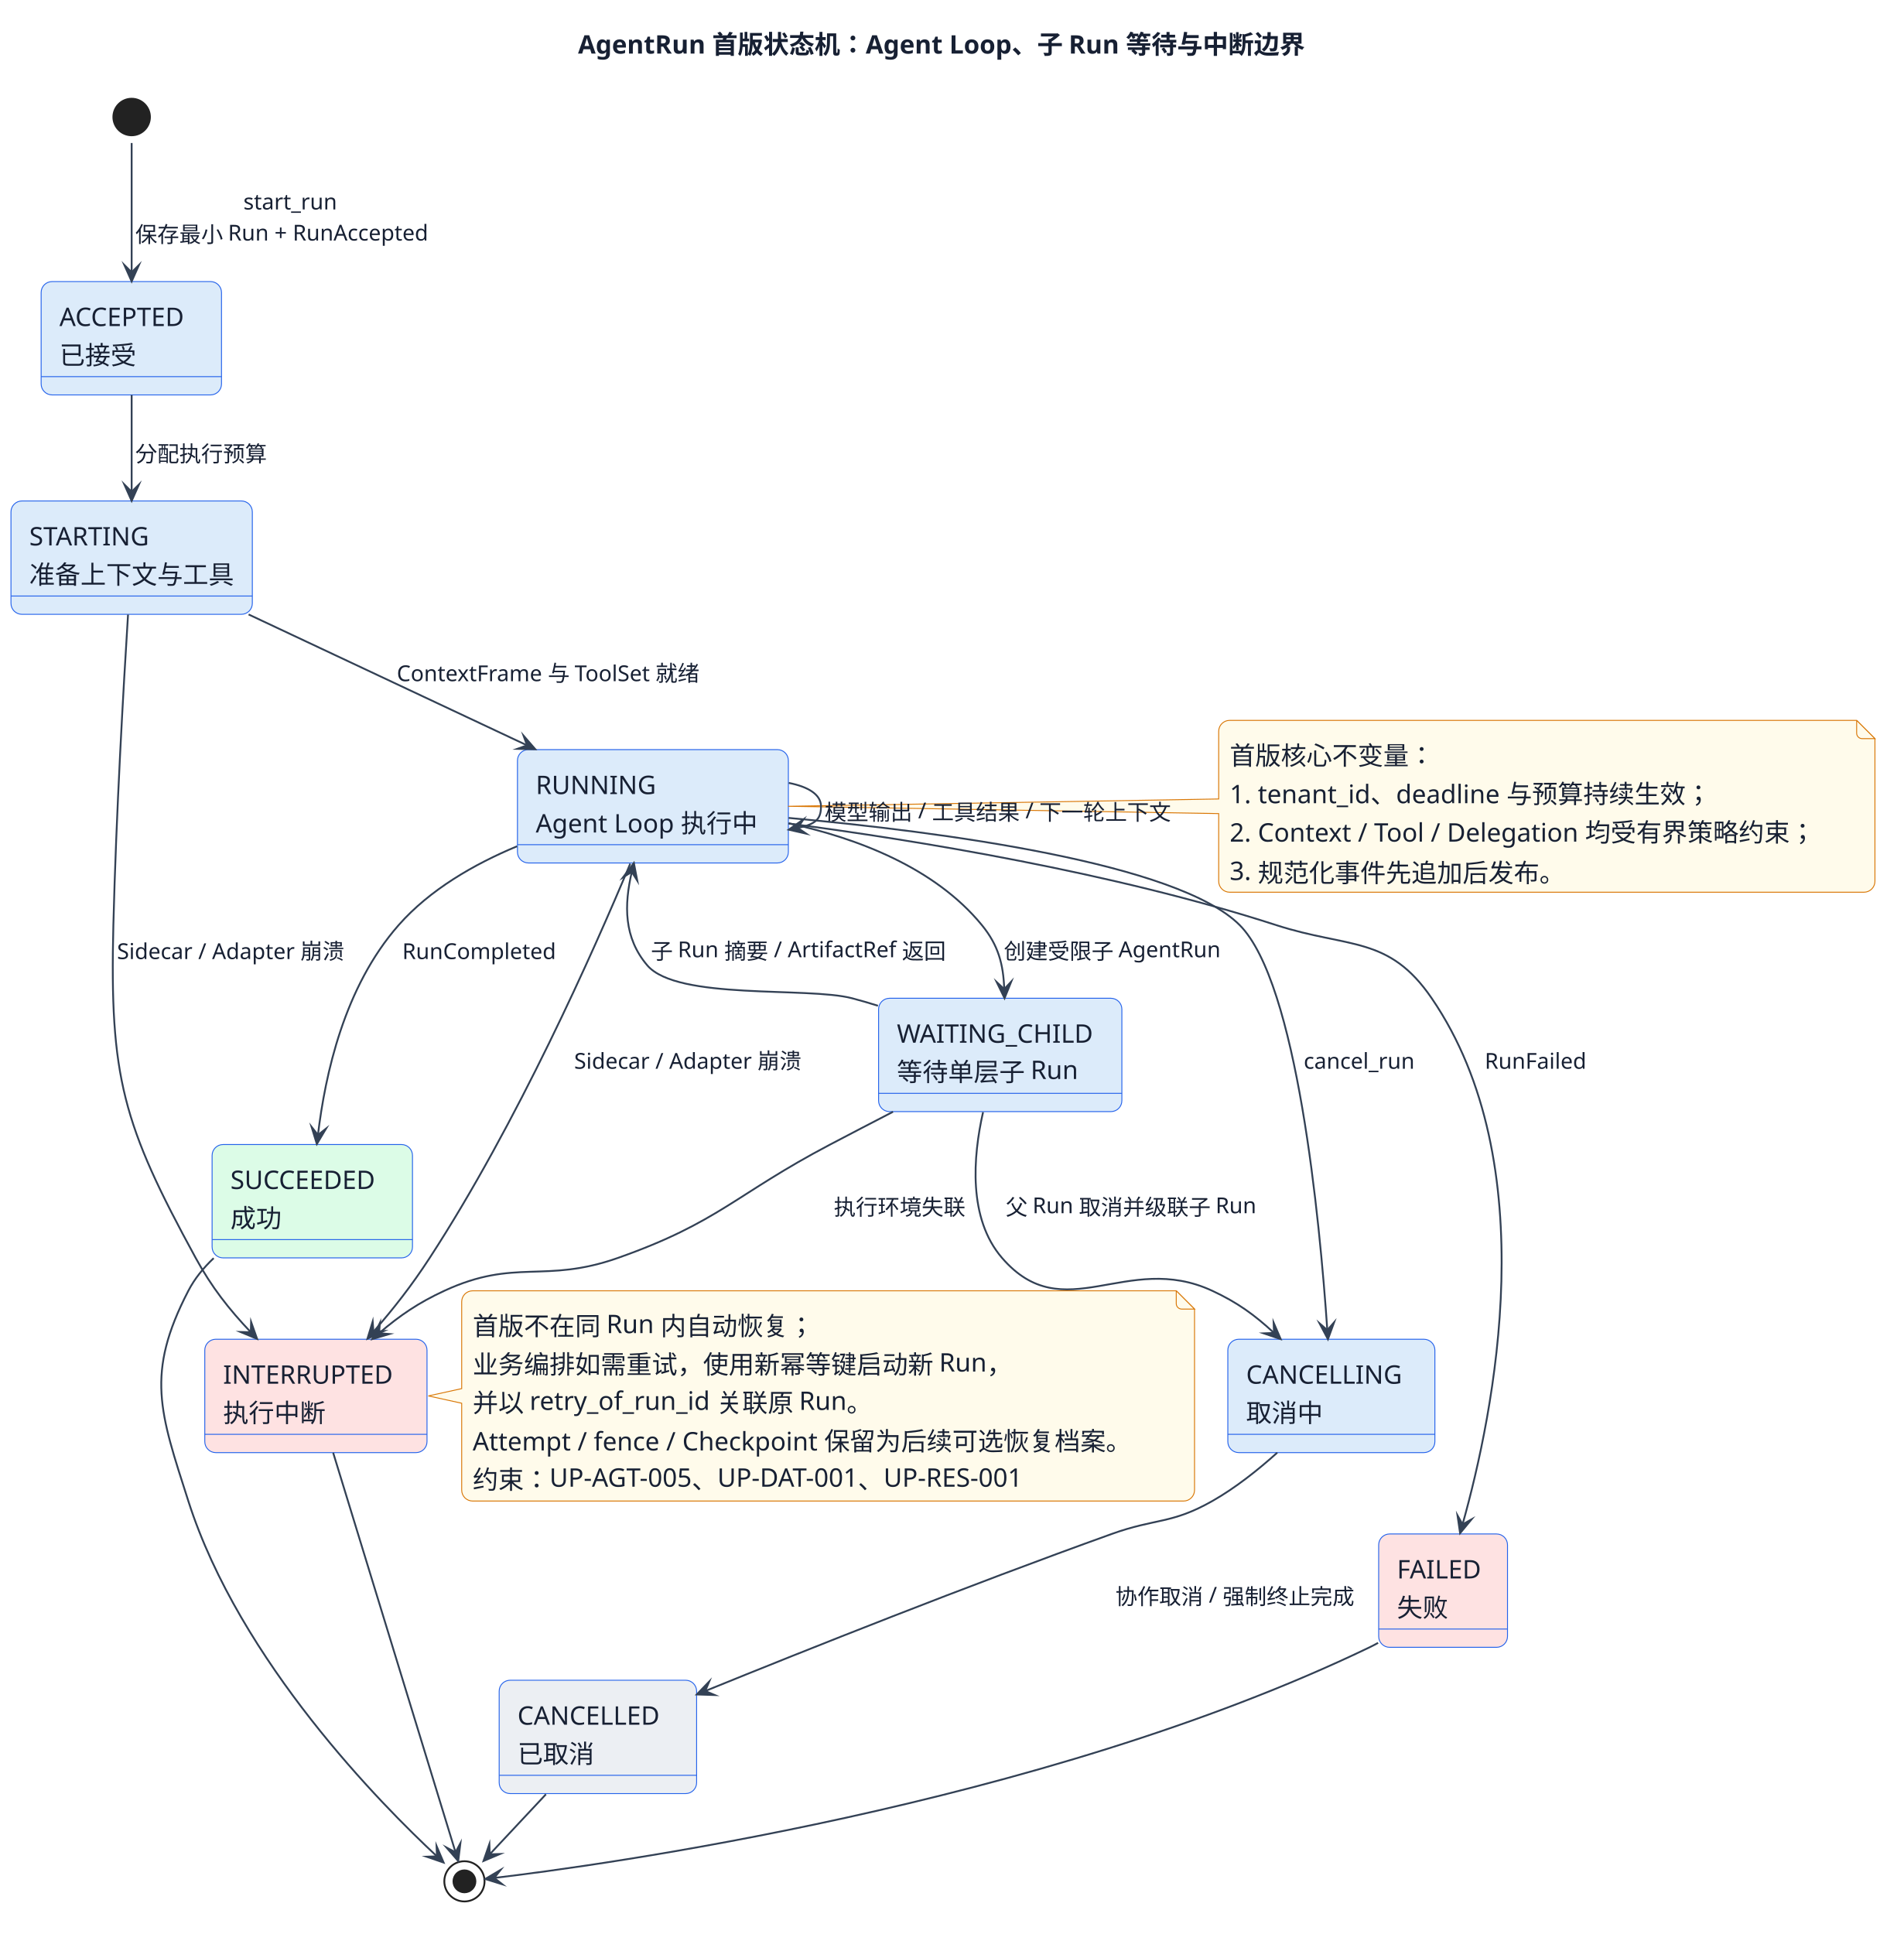
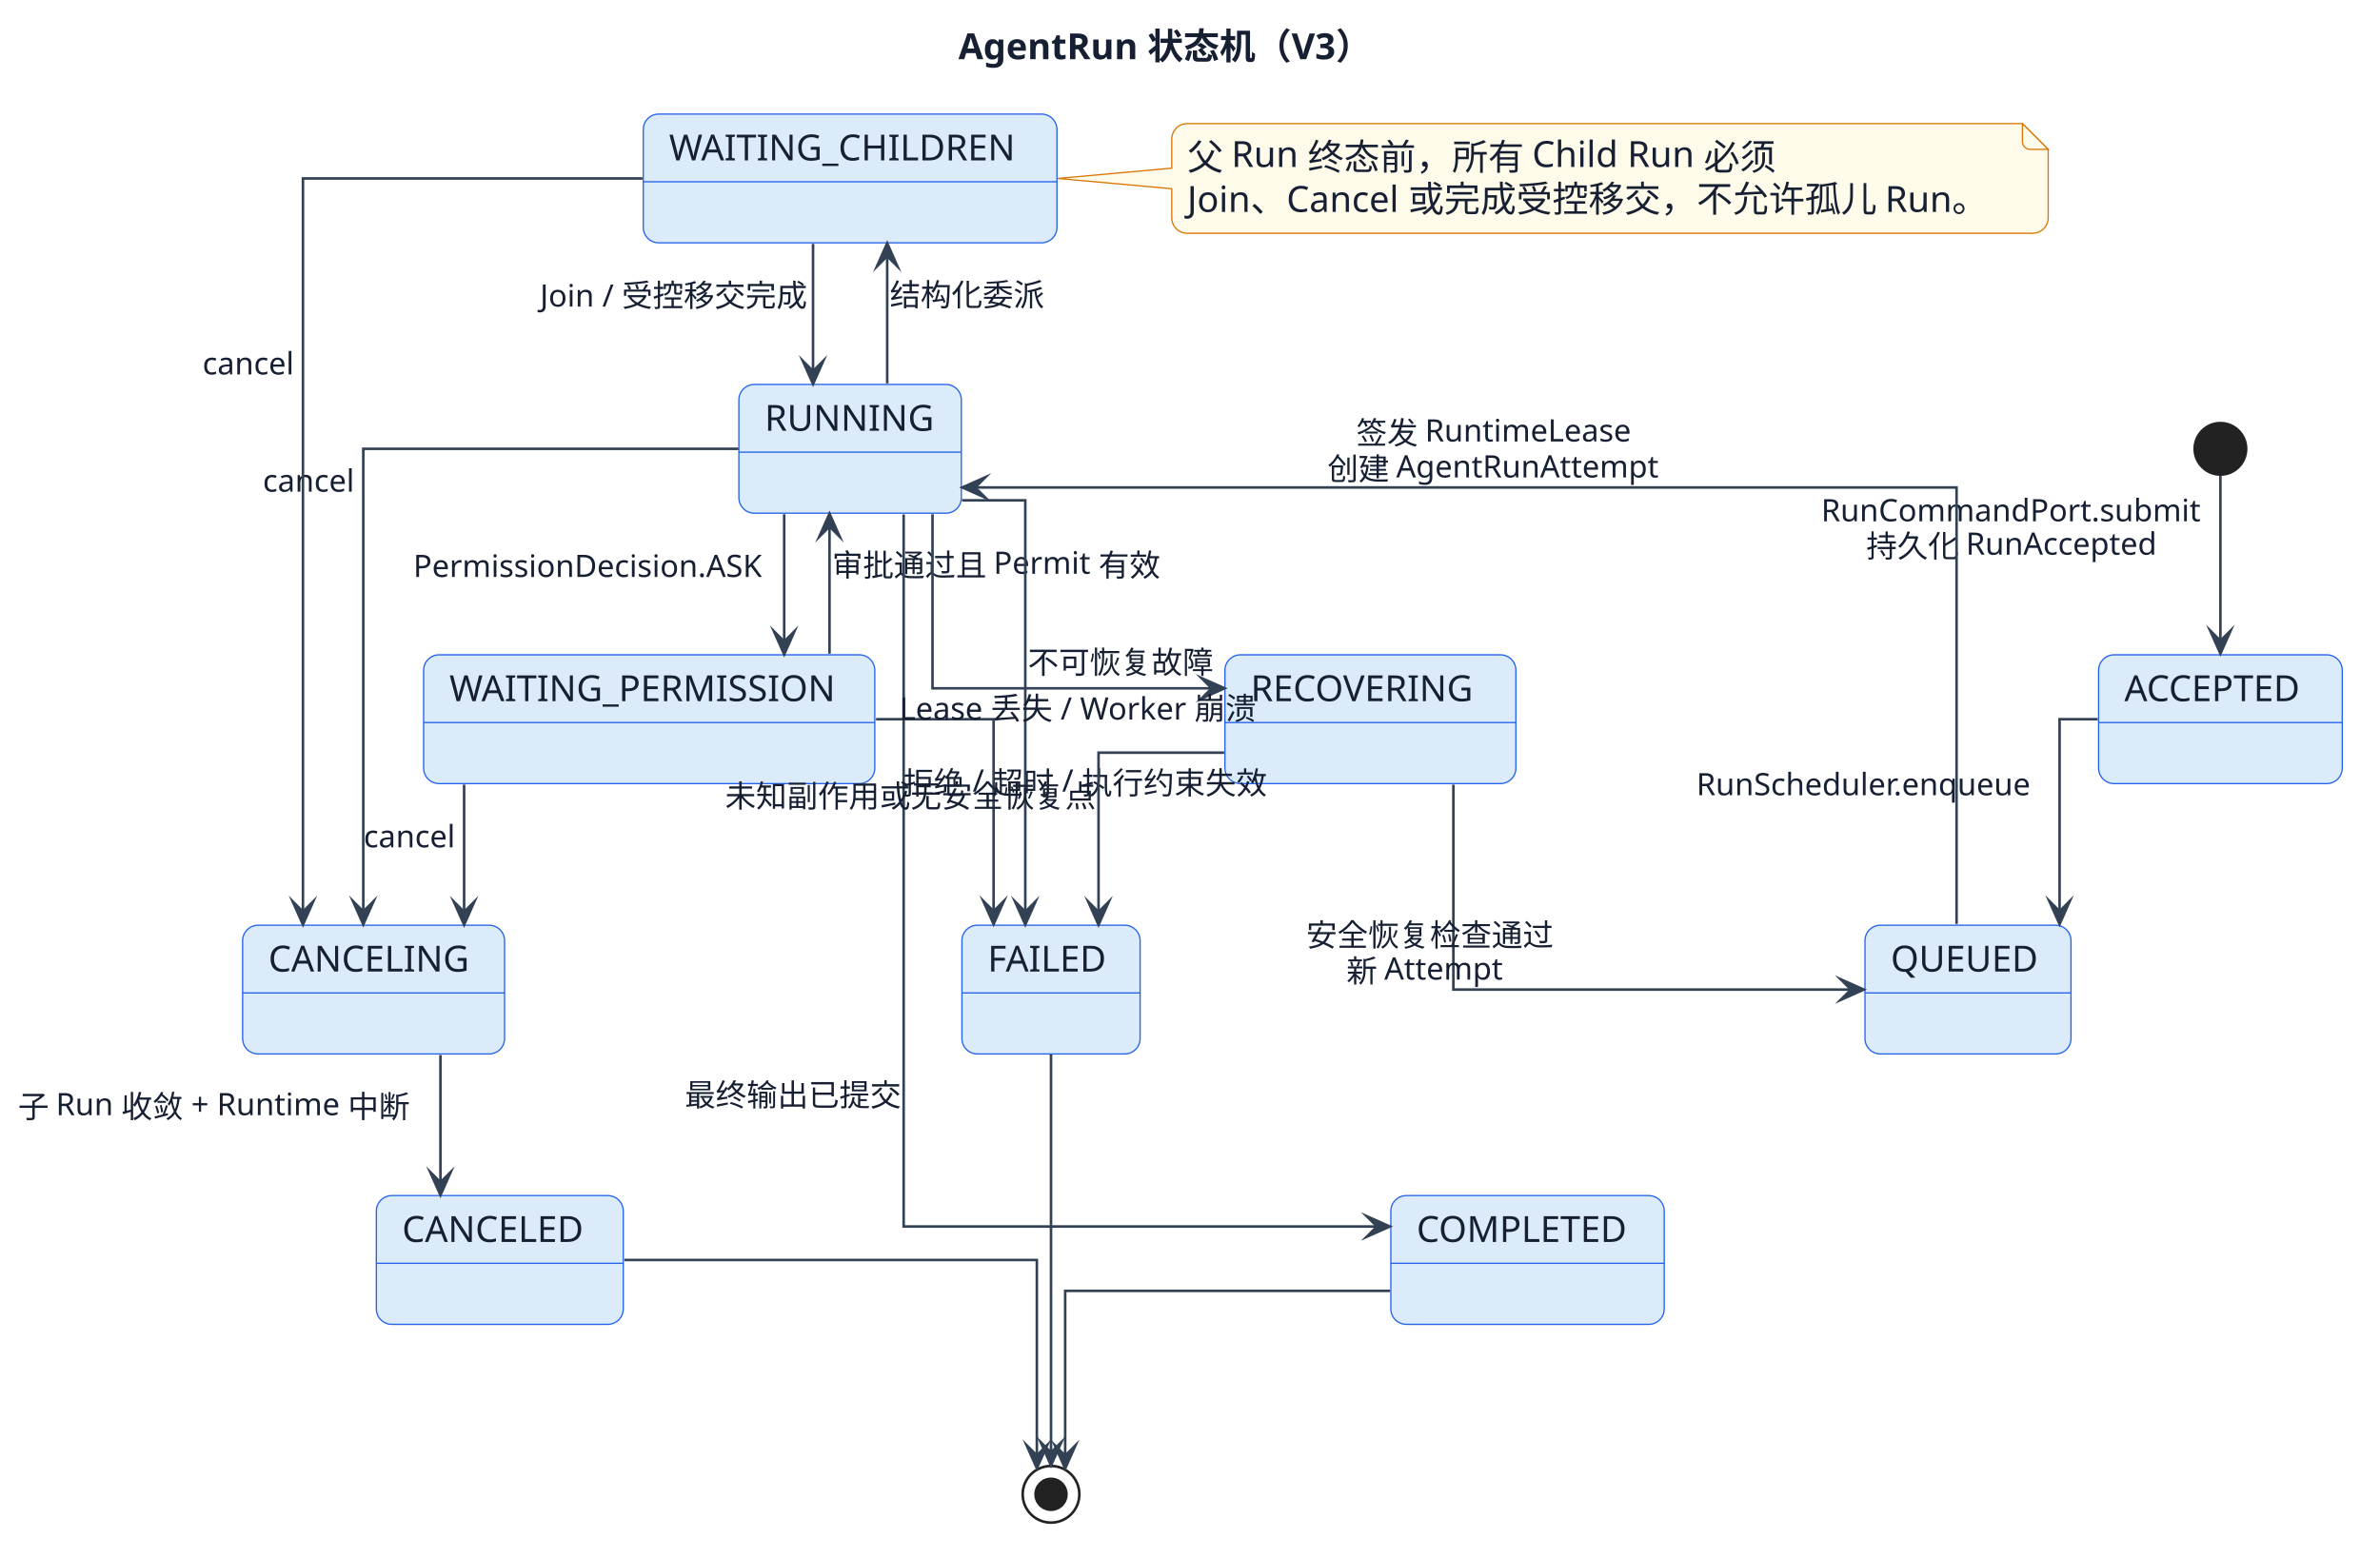
- <svg xmlns="http://www.w3.org/2000/svg" version="1.1" data-diagram-type="STATE" style="width:1735px;height:1763px;background:#FFFFFF;" width="1735px" height="1763.333px" viewBox="0 0 1735 1763" zoomAndPan="magnify" preserveAspectRatio="none" contentStyleType="text/css">
+ <svg xmlns="http://www.w3.org/2000/svg" version="1.1" data-diagram-type="STATE" style="width:1540px;height:1008px;background:#FFFFFF;" width="1540px" height="1008.333px" viewBox="0 0 1540 1008" zoomAndPan="magnify" preserveAspectRatio="none" contentStyleType="text/css">
  <defs />
  <g font-family="sans-serif" lengthAdjust="spacing">
    <g class="title" data-source-line="2">
-       <text x="526.865" y="48.867" fill="#172033" font-size="23.333" textLength="670.437" font-weight="700" font-family="'Hiragino Sans GB'">AgentRun 首版状态机：Agent Loop、子 Run 等待与中断边界</text>
+       <text x="620.141" y="38.325" fill="#172033" font-size="23.333" textLength="288.624" font-weight="700" font-family="'Hiragino Sans GB'">AgentRun 状态机（V3）</text>
    </g>
-     <g class="entity" data-qualified-name="ACCEPTED" id="ent0001" data-source-line="4">
-       <rect x="37.5" y="256.667" width="164.397" height="103.333" fill="#DCEBFA" style="stroke:#2563EB;stroke-width:0.833;" rx="10" ry="10" />
-       <line x1="37.5" y1="343.333" x2="201.897" y2="343.333" style="stroke:#2563EB;stroke-width:0.833;" />
-       <text x="54.167" y="297.2" fill="#172033" font-size="23.333" textLength="131.063" font-family="'Hiragino Sans GB'">ACCEPTED</text>
-       <text x="54.167" y="332.2" fill="#172033" font-size="23.333" textLength="70" font-family="'Hiragino Sans GB'">已接受</text>
+     <g class="start_entity" data-qualified-name=".start." id="ent0001" data-source-line="4">
+       <ellipse cx="1436.733" cy="290.495" rx="16.667" ry="16.667" fill="#222" style="stroke:#222;stroke-width:1.667;" />
    </g>
-     <g class="entity" data-qualified-name="STARTING" id="ent0002" data-source-line="5">
-       <rect x="10" y="456.667" width="220" height="103.333" fill="#DCEBFA" style="stroke:#2563EB;stroke-width:0.833;" rx="10" ry="10" />
-       <line x1="10" y1="543.333" x2="230" y2="543.333" style="stroke:#2563EB;stroke-width:0.833;" />
-       <text x="26.667" y="497.2" fill="#172033" font-size="23.333" textLength="121.8" font-family="'Hiragino Sans GB'">STARTING</text>
-       <text x="26.667" y="532.2" fill="#172033" font-size="23.333" textLength="186.667" font-family="'Hiragino Sans GB'">准备上下文与工具</text>
+     <g class="entity" data-qualified-name="ACCEPTED" id="ent0002" data-source-line="4">
+       <rect x="1357.917" y="423.828" width="157.656" height="83.333" fill="#DCEBFA" style="stroke:#2563EB;stroke-width:0.833;" rx="10" ry="10" />
+       <line x1="1357.917" y1="467.656" x2="1515.573" y2="467.656" style="stroke:#2563EB;stroke-width:0.833;" />
+       <text x="1374.583" y="453.82" fill="#172033" font-size="23.333" textLength="124.323" font-family="'Hiragino Sans GB'">ACCEPTED</text>
    </g>
-     <g class="entity" data-qualified-name="RUNNING" id="ent0003" data-source-line="6">
-       <rect x="471.667" y="683.333" width="246.927" height="103.333" fill="#DCEBFA" style="stroke:#2563EB;stroke-width:0.833;" rx="10" ry="10" />
-       <line x1="471.667" y1="770" x2="718.593" y2="770" style="stroke:#2563EB;stroke-width:0.833;" />
-       <text x="488.333" y="723.867" fill="#172033" font-size="23.333" textLength="112.56" font-family="'Hiragino Sans GB'">RUNNING</text>
-       <text x="488.333" y="758.867" fill="#172033" font-size="23.333" textLength="213.593" font-family="'Hiragino Sans GB'">Agent Loop 执行中</text>
+     <g class="entity" data-qualified-name="QUEUED" id="ent0004" data-source-line="5">
+       <rect x="1206.75" y="598.828" width="133.309" height="83.333" fill="#DCEBFA" style="stroke:#2563EB;stroke-width:0.833;" rx="10" ry="10" />
+       <line x1="1206.75" y1="642.656" x2="1340.059" y2="642.656" style="stroke:#2563EB;stroke-width:0.833;" />
+       <text x="1223.417" y="628.82" fill="#172033" font-size="23.333" textLength="99.976" font-family="'Hiragino Sans GB'">QUEUED</text>
    </g>
-     <g class="entity" data-qualified-name="WAITING_CHILD" id="ent0004" data-source-line="7">
-       <rect x="800.833" y="910" width="221.75" height="103.333" fill="#DCEBFA" style="stroke:#2563EB;stroke-width:0.833;" rx="10" ry="10" />
-       <line x1="800.833" y1="996.667" x2="1022.583" y2="996.667" style="stroke:#2563EB;stroke-width:0.833;" />
-       <text x="817.5" y="950.533" fill="#172033" font-size="23.333" textLength="188.417" font-family="'Hiragino Sans GB'">WAITING_CHILD</text>
-       <text x="817.5" y="985.533" fill="#172033" font-size="23.333" textLength="170.217" font-family="'Hiragino Sans GB'">等待单层子 Run</text>
+     <g class="entity" data-qualified-name="RUNNING" id="ent0006" data-source-line="6">
+       <rect x="478.1" y="248.828" width="143.95" height="83.333" fill="#DCEBFA" style="stroke:#2563EB;stroke-width:0.833;" rx="10" ry="10" />
+       <line x1="478.1" y1="292.656" x2="622.05" y2="292.656" style="stroke:#2563EB;stroke-width:0.833;" />
+       <text x="494.767" y="278.82" fill="#172033" font-size="23.333" textLength="110.617" font-family="'Hiragino Sans GB'">RUNNING</text>
    </g>
-     <g class="entity" data-qualified-name="CANCELLING" id="ent0005" data-source-line="8">
-       <rect x="1119.167" y="1220.833" width="188.733" height="103.333" fill="#DCEBFA" style="stroke:#2563EB;stroke-width:0.833;" rx="10" ry="10" />
-       <line x1="1119.167" y1="1307.5" x2="1307.9" y2="1307.5" style="stroke:#2563EB;stroke-width:0.833;" />
-       <text x="1135.833" y="1261.367" fill="#172033" font-size="23.333" textLength="155.4" font-family="'Hiragino Sans GB'">CANCELLING</text>
-       <text x="1135.833" y="1296.367" fill="#172033" font-size="23.333" textLength="70" font-family="'Hiragino Sans GB'">取消中</text>
+     <g class="entity" data-qualified-name="WAITING_PERMISSION" id="ent0008" data-source-line="7">
+       <rect x="274.1" y="423.828" width="291.948" height="83.333" fill="#DCEBFA" style="stroke:#2563EB;stroke-width:0.833;" rx="10" ry="10" />
+       <line x1="274.1" y1="467.656" x2="566.048" y2="467.656" style="stroke:#2563EB;stroke-width:0.833;" />
+       <text x="290.767" y="453.82" fill="#172033" font-size="23.333" textLength="258.615" font-family="'Hiragino Sans GB'">WAITING_PERMISSION</text>
    </g>
-     <g class="entity" data-qualified-name="SUCCEEDED" id="ent0006" data-source-line="9">
-       <rect x="193.333" y="1043.333" width="182.643" height="103.333" fill="#DCFCE7" style="stroke:#2563EB;stroke-width:0.833;" rx="10" ry="10" />
-       <line x1="193.333" y1="1130" x2="375.977" y2="1130" style="stroke:#2563EB;stroke-width:0.833;" />
-       <text x="210" y="1083.867" fill="#172033" font-size="23.333" textLength="149.31" font-family="'Hiragino Sans GB'">SUCCEEDED</text>
-       <text x="210" y="1118.867" fill="#172033" font-size="23.333" textLength="46.667" font-family="'Hiragino Sans GB'">成功</text>
+     <g class="entity" data-qualified-name="FAILED" id="ent0011" data-source-line="9">
+       <rect x="622.417" y="598.828" width="115.308" height="83.333" fill="#DCEBFA" style="stroke:#2563EB;stroke-width:0.833;" rx="10" ry="10" />
+       <line x1="622.417" y1="642.656" x2="737.724" y2="642.656" style="stroke:#2563EB;stroke-width:0.833;" />
+       <text x="639.083" y="628.82" fill="#172033" font-size="23.333" textLength="81.974" font-family="'Hiragino Sans GB'">FAILED</text>
    </g>
-     <g class="entity" data-qualified-name="FAILED" id="ent0007" data-source-line="10">
-       <rect x="1256.667" y="1398.333" width="117.427" height="103.333" fill="#FEE2E2" style="stroke:#2563EB;stroke-width:0.833;" rx="10" ry="10" />
-       <line x1="1256.667" y1="1485" x2="1374.093" y2="1485" style="stroke:#2563EB;stroke-width:0.833;" />
-       <text x="1273.333" y="1438.867" fill="#172033" font-size="23.333" textLength="84.093" font-family="'Hiragino Sans GB'">FAILED</text>
-       <text x="1273.333" y="1473.867" fill="#172033" font-size="23.333" textLength="46.667" font-family="'Hiragino Sans GB'">失败</text>
+     <g class="entity" data-qualified-name="WAITING_CHILDREN" id="ent0013" data-source-line="10">
+       <rect x="416.233" y="73.828" width="267.681" height="83.333" fill="#DCEBFA" style="stroke:#2563EB;stroke-width:0.833;" rx="10" ry="10" />
+       <line x1="416.233" y1="117.656" x2="683.914" y2="117.656" style="stroke:#2563EB;stroke-width:0.833;" />
+       <text x="432.9" y="103.82" fill="#172033" font-size="23.333" textLength="234.347" font-family="'Hiragino Sans GB'">WAITING_CHILDREN</text>
    </g>
-     <g class="entity" data-qualified-name="CANCELLED" id="ent0008" data-source-line="11">
-       <rect x="455" y="1531.667" width="179.96" height="103.333" fill="#ECEFF3" style="stroke:#2563EB;stroke-width:0.833;" rx="10" ry="10" />
-       <line x1="455" y1="1618.333" x2="634.96" y2="1618.333" style="stroke:#2563EB;stroke-width:0.833;" />
-       <text x="471.667" y="1572.2" fill="#172033" font-size="23.333" textLength="146.627" font-family="'Hiragino Sans GB'">CANCELLED</text>
-       <text x="471.667" y="1607.2" fill="#172033" font-size="23.333" textLength="70" font-family="'Hiragino Sans GB'">已取消</text>
+     <g class="entity" data-qualified-name="COMPLETED" id="ent0016" data-source-line="12">
+       <rect x="899.95" y="773.828" width="176.899" height="83.333" fill="#DCEBFA" style="stroke:#2563EB;stroke-width:0.833;" rx="10" ry="10" />
+       <line x1="899.95" y1="817.656" x2="1076.849" y2="817.656" style="stroke:#2563EB;stroke-width:0.833;" />
+       <text x="916.617" y="803.82" fill="#172033" font-size="23.333" textLength="143.566" font-family="'Hiragino Sans GB'">COMPLETED</text>
    </g>
-     <g class="entity" data-qualified-name="INTERRUPTED" id="ent0009" data-source-line="12">
-       <rect x="186.667" y="1220.833" width="202.547" height="103.333" fill="#FEE2E2" style="stroke:#2563EB;stroke-width:0.833;" rx="10" ry="10" />
-       <line x1="186.667" y1="1307.5" x2="389.213" y2="1307.5" style="stroke:#2563EB;stroke-width:0.833;" />
-       <text x="203.333" y="1261.367" fill="#172033" font-size="23.333" textLength="169.213" font-family="'Hiragino Sans GB'">INTERRUPTED</text>
-       <text x="203.333" y="1296.367" fill="#172033" font-size="23.333" textLength="93.333" font-family="'Hiragino Sans GB'">执行中断</text>
+     <g class="entity" data-qualified-name="CANCELING" id="ent0019" data-source-line="14">
+       <rect x="157" y="598.828" width="169.494" height="83.333" fill="#DCEBFA" style="stroke:#2563EB;stroke-width:0.833;" rx="10" ry="10" />
+       <line x1="157" y1="642.656" x2="326.494" y2="642.656" style="stroke:#2563EB;stroke-width:0.833;" />
+       <text x="173.667" y="628.82" fill="#172033" font-size="23.333" textLength="136.16" font-family="'Hiragino Sans GB'">CANCELING</text>
    </g>
-     <g class="start_entity" data-qualified-name=".start." id="ent0010" data-source-line="14">
-       <ellipse cx="120" cy="106.667" rx="16.667" ry="16.667" fill="#222" style="stroke:#222;stroke-width:1.667;" />
+     <g class="entity" data-qualified-name="CANCELED" id="ent0023" data-source-line="17">
+       <rect x="243.517" y="773.828" width="159.787" height="83.333" fill="#DCEBFA" style="stroke:#2563EB;stroke-width:0.833;" rx="10" ry="10" />
+       <line x1="243.517" y1="817.656" x2="403.303" y2="817.656" style="stroke:#2563EB;stroke-width:0.833;" />
+       <text x="260.183" y="803.82" fill="#172033" font-size="23.333" textLength="126.453" font-family="'Hiragino Sans GB'">CANCELED</text>
    </g>
-     <g class="end_entity" data-qualified-name=".end." id="ent0020" data-source-line="23">
-       <ellipse cx="423.333" cy="1715" rx="18.333" ry="18.333" fill="none" style="stroke:#222;stroke-width:1.667;" />
-       <ellipse cx="423.333" cy="1715" rx="10" ry="10" fill="#222" style="stroke:#222;stroke-width:1.667;" />
+     <g class="entity" data-qualified-name="RECOVERING" id="ent0025" data-source-line="18">
+       <rect x="792.6" y="423.828" width="188.281" height="83.333" fill="#DCEBFA" style="stroke:#2563EB;stroke-width:0.833;" rx="10" ry="10" />
+       <line x1="792.6" y1="467.656" x2="980.881" y2="467.656" style="stroke:#2563EB;stroke-width:0.833;" />
+       <text x="809.267" y="453.82" fill="#172033" font-size="23.333" textLength="154.948" font-family="'Hiragino Sans GB'">RECOVERING</text>
    </g>
-     <g class="entity" data-qualified-name="GMN30" id="ent0031" data-source-line="34">
-       <path d="M1110.833,666.667 L1110.833,728.333 L718.364,735 L1110.833,741.667 L1110.833,803.333 A10,10 0 0 0 1120.833,813.333 L1699.007,813.333 A10,10 0 0 0 1709.007,803.333 L1709.007,673.333 L1692.34,656.667 L1120.833,656.667 A10,10 0 0 0 1110.833,666.667" style="stroke:#D97706;stroke-width:0.833;" fill="#FFFBEB" />
-       <path d="M1692.34,656.667 L1692.34,668.333 A5,5 0 0 0 1697.34,673.333 L1709.007,673.333 L1692.34,656.667" style="stroke:#D97706;stroke-width:0.833;" fill="#FFFBEB" />
-       <text x="1120.833" y="697.2" fill="#172033" font-size="23.333" textLength="186.667" font-family="'Hiragino Sans GB'">首版核心不变量：</text>
-       <text x="1120.833" y="732.2" fill="#172033" font-size="23.333" textLength="449.447" font-family="'Hiragino Sans GB'">1. tenant_id、deadline 与预算持续生效；</text>
-       <text x="1120.833" y="767.2" fill="#172033" font-size="23.333" textLength="563.173" font-family="'Hiragino Sans GB'">2. Context / Tool / Delegation 均受有界策略约束；</text>
-       <text x="1120.833" y="802.2" fill="#172033" font-size="23.333" textLength="308.7" font-family="'Hiragino Sans GB'">3. 规范化事件先追加后发布。</text>
+     <g class="end_entity" data-qualified-name=".end." id="ent0029" data-source-line="22">
+       <ellipse cx="680.067" cy="967.161" rx="18.333" ry="18.333" fill="none" style="stroke:#222;stroke-width:1.667;" />
+       <ellipse cx="680.067" cy="967.161" rx="10" ry="10" fill="#222" style="stroke:#222;stroke-width:1.667;" />
    </g>
-     <g class="entity" data-qualified-name="GMN33" id="ent0034" data-source-line="40">
-       <path d="M420.833,1186.667 L420.833,1265.833 L390.417,1272.5 L420.833,1279.167 L420.833,1358.333 A10,10 0 0 0 430.833,1368.333 L1078.82,1368.333 A10,10 0 0 0 1088.82,1358.333 L1088.82,1193.333 L1072.153,1176.667 L430.833,1176.667 A10,10 0 0 0 420.833,1186.667" style="stroke:#D97706;stroke-width:0.833;" fill="#FFFBEB" />
-       <path d="M1072.153,1176.667 L1072.153,1188.333 A5,5 0 0 0 1077.153,1193.333 L1088.82,1193.333 L1072.153,1176.667" style="stroke:#D97706;stroke-width:0.833;" fill="#FFFBEB" />
-       <text x="430.833" y="1217.2" fill="#172033" font-size="23.333" textLength="317.987" font-family="'Hiragino Sans GB'">首版不在同 Run 内自动恢复；</text>
-       <text x="430.833" y="1252.2" fill="#172033" font-size="23.333" textLength="496.883" font-family="'Hiragino Sans GB'">业务编排如需重试，使用新幂等键启动新 Run，</text>
-       <text x="430.833" y="1287.2" fill="#172033" font-size="23.333" textLength="383.833" font-family="'Hiragino Sans GB'">并以 retry_of_run_id 关联原 Run。</text>
-       <text x="430.833" y="1322.2" fill="#172033" font-size="23.333" textLength="632.987" font-family="'Hiragino Sans GB'">Attempt / fence / Checkpoint 保留为后续可选恢复档案。</text>
-       <text x="430.833" y="1357.2" fill="#172033" font-size="23.333" textLength="553.327" font-family="'Hiragino Sans GB'">约束：UP-AGT-005、UP-DAT-001、UP-RES-001</text>
+     <g class="entity" data-qualified-name="GMN33" id="ent0034" data-source-line="27">
+       <path d="M758.2,89.995 L758.2,108.828 L684.417,115.495 L758.2,122.161 L758.2,140.984 A10,10 0 0 0 768.2,150.984 L1315.296,150.984 A10,10 0 0 0 1325.296,140.984 L1325.296,96.661 L1308.63,79.995 L768.2,79.995 A10,10 0 0 0 758.2,89.995" style="stroke:#D97706;stroke-width:0.833;" fill="#FFFBEB" />
+       <path d="M1308.63,79.995 L1308.63,91.661 A5,5 0 0 0 1313.63,96.661 L1325.296,96.661 L1308.63,79.995" style="stroke:#D97706;stroke-width:0.833;" fill="#FFFBEB" />
+       <text x="768.2" y="109.987" fill="#172033" font-size="23.333" textLength="397.52" font-family="'Hiragino Sans GB'">父 Run 终态前，所有 Child Run 必须</text>
+       <text x="768.2" y="137.148" fill="#172033" font-size="23.333" textLength="532.096" font-family="'Hiragino Sans GB'">Join、Cancel 或完成受控移交，不允许孤儿 Run。</text>
    </g>
-     <g class="link" data-entity-1="ent0010" data-entity-2="ent0001" id="lnk11" data-link-type="dependency">
-       <polygon points="120,256.548,126.667,241.548,120,248.215,113.333,241.548,120,256.548" fill="#334155" style="stroke:#334155;stroke-width:1.667;stroke-linejoin:miter;stroke-miterlimit:10;" />
-       <path d="M120,130.364 C120,159.153 120,206.985 120,248.215" style="stroke:#334155;stroke-width:1.667;" fill="none" />
-       <text x="221.863" y="190.933" fill="#172033" font-size="20" textLength="89.86" font-family="'Hiragino Sans GB'">start_run</text>
-       <text x="123.333" y="220.933" fill="#172033" font-size="20" textLength="286.92" font-family="'Hiragino Sans GB'">保存最小 Run + RunAccepted</text>
+     <g class="link" data-entity-1="ent0001" data-entity-2="ent0002" id="lnk3" data-source-line="4" data-link-type="dependency">
+       <path d="M1436.733,307.911 C1436.733,334.545 1436.733,377.828 1436.733,414.728" style="stroke:#334155;stroke-width:1.667;" fill="none" id="*start*-to-ACCEPTED" />
+       <polygon points="1436.733,423.061,1443.4,408.061,1436.733,414.728,1430.067,408.061,1436.733,423.061" fill="#334155" style="stroke:#334155;stroke-width:1.667;stroke-linejoin:miter;stroke-miterlimit:10;" />
+       <text x="1178.4" y="337.393" fill="#172033" font-size="20" textLength="257.432" font-family="'Hiragino Sans GB'">RunCommandPort.submit</text>
+       <text x="1207.555" y="360.674" fill="#172033" font-size="20" textLength="199.122" font-family="'Hiragino Sans GB'">持久化 RunAccepted</text>
    </g>
-     <g class="link" data-entity-1="ent0001" data-entity-2="ent0002" id="lnk12" data-link-type="dependency">
-       <polygon points="120,456.622,126.667,441.622,120,448.289,113.333,441.622,120,456.622" fill="#334155" style="stroke:#334155;stroke-width:1.667;stroke-linejoin:miter;stroke-miterlimit:10;" />
-       <path d="M120,360.136 C120,389.725 120,418.716 120,448.289" style="stroke:#334155;stroke-width:1.667;" fill="none" />
-       <text x="123.333" y="420.933" fill="#172033" font-size="20" textLength="120" font-family="'Hiragino Sans GB'">分配执行预算</text>
+     <g class="link" data-entity-1="ent0002" data-entity-2="ent0004" id="lnk5" data-source-line="5" data-link-type="dependency">
+       <path d="M1357.333,465.495 C1343.1,465.495 1332.667,465.495 1332.667,465.495 C1332.667,465.495 1332.667,538.011 1332.667,589.795" style="stroke:#334155;stroke-width:1.667;" fill="none" id="ACCEPTED-to-QUEUED" />
+       <polygon points="1332.667,598.128,1339.333,583.128,1332.667,589.795,1326,583.128,1332.667,598.128" fill="#334155" style="stroke:#334155;stroke-width:1.667;stroke-linejoin:miter;stroke-miterlimit:10;" />
+       <text x="1097.667" y="514.709" fill="#172033" font-size="20" textLength="233.369" font-family="'Hiragino Sans GB'">RunScheduler.enqueue</text>
    </g>
-     <g class="link" data-entity-1="ent0002" data-entity-2="ent0003" id="lnk13" data-link-type="dependency">
-       <polygon points="487.936,682.994,477.198,670.579,480.394,679.449,471.525,682.645,487.936,682.994" fill="#334155" style="stroke:#334155;stroke-width:1.667;stroke-linejoin:miter;stroke-miterlimit:10;" />
-       <path d="M226.599,560.12 C304.554,596.773 402.331,642.745 480.394,679.449" style="stroke:#334155;stroke-width:1.667;" fill="none" />
-       <text x="361.667" y="620.933" fill="#172033" font-size="20" textLength="296.24" font-family="'Hiragino Sans GB'">ContextFrame 与 ToolSet 就绪</text>
+     <g class="link" data-entity-1="ent0004" data-entity-2="ent0006" id="lnk7" data-source-line="6" data-link-type="dependency">
+       <path d="M1266.017,598.011 C1266.017,509.911 1266.017,315.495 1266.017,315.495 C1266.017,315.495 813.017,315.495 631,315.495" style="stroke:#334155;stroke-width:1.667;" fill="none" id="QUEUED-to-RUNNING" />
+       <polygon points="622.667,315.495,637.667,322.161,631,315.495,637.667,308.828,622.667,315.495" fill="#334155" style="stroke:#334155;stroke-width:1.667;stroke-linejoin:miter;stroke-miterlimit:10;" />
+       <text x="877.571" y="287.393" fill="#172033" font-size="20" textLength="189.219" font-family="'Hiragino Sans GB'">签发 RuntimeLease</text>
+       <text x="858.933" y="310.674" fill="#172033" font-size="20" textLength="226.494" font-family="'Hiragino Sans GB'">创建 AgentRunAttempt</text>
    </g>
-     <g class="link" data-entity-1="ent0003" data-entity-2="ent0003" id="lnk14" data-link-type="dependency">
-       <polygon points="718.934,756.313,734.935,759.971,727.111,754.711,732.372,746.887,718.934,756.313" fill="#334155" style="stroke:#334155;stroke-width:1.667;stroke-linejoin:miter;stroke-miterlimit:10;" />
-       <path d="M718.934,713.687 C736.527,717.134 748.333,724.238 748.333,735 C748.333,745.762 744.705,751.264 727.111,754.711" style="stroke:#334155;stroke-width:1.667;" fill="none" />
-       <text x="751.667" y="747.6" fill="#172033" font-size="20" textLength="325.6" font-family="'Hiragino Sans GB'">模型输出 / 工具结果 / 下一轮上下文</text>
+     <g class="link" data-entity-1="ent0006" data-entity-2="ent0008" id="lnk9" data-source-line="7" data-link-type="dependency">
+       <path d="M507.417,332.861 C507.417,360.378 507.417,387.745 507.417,415.195" style="stroke:#334155;stroke-width:1.667;" fill="none" id="RUNNING-to-WAITING_PERMISSION" />
+       <polygon points="507.417,423.528,514.083,408.528,507.417,415.195,500.75,408.528,507.417,423.528" fill="#334155" style="stroke:#334155;stroke-width:1.667;stroke-linejoin:miter;stroke-miterlimit:10;" />
+       <text x="267.417" y="373.426" fill="#172033" font-size="20" textLength="239.932" font-family="'Hiragino Sans GB'">PermissionDecision.ASK</text>
    </g>
-     <g class="link" data-entity-1="ent0003" data-entity-2="ent0004" id="lnk15" data-link-type="dependency">
-       <polygon points="915.646,909.971,921.785,894.747,915.355,901.643,908.459,895.213,915.646,909.971" fill="#334155" style="stroke:#334155;stroke-width:1.667;stroke-linejoin:miter;stroke-miterlimit:10;" />
-       <path d="M718.93,750.506 C781.019,764.023 851.955,790.703 895,843.333 C910.026,861.705 914.565,879.054 915.355,901.643" style="stroke:#334155;stroke-width:1.667;" fill="none" />
-       <text x="915" y="874.267" fill="#172033" font-size="20" textLength="205.68" font-family="'Hiragino Sans GB'">创建受限子 AgentRun</text>
+     <g class="link" data-entity-1="ent0008" data-entity-2="ent0006" id="lnk10" data-source-line="8" data-link-type="dependency">
+       <path d="M536.733,423.128 C536.733,395.611 536.733,368.245 536.733,340.795" style="stroke:#334155;stroke-width:1.667;" fill="none" id="WAITING_PERMISSION-to-RUNNING" />
+       <polygon points="536.733,332.461,530.067,347.461,536.733,340.795,543.4,347.461,536.733,332.461" fill="#334155" style="stroke:#334155;stroke-width:1.667;stroke-linejoin:miter;stroke-miterlimit:10;" />
+       <text x="538.4" y="373.026" fill="#172033" font-size="20" textLength="218.185" font-family="'Hiragino Sans GB'">审批通过且 Permit 有效</text>
    </g>
-     <g class="link" data-entity-1="ent0004" data-entity-2="ent0003" id="lnk16" data-link-type="dependency">
-       <polygon points="577.771,786.68,567.885,799.783,575.887,794.797,580.873,802.799,577.771,786.68" fill="#334155" style="stroke:#334155;stroke-width:1.667;stroke-linejoin:miter;stroke-miterlimit:10;" />
-       <path d="M800.234,916.818 C792.313,914.339 784.402,912.033 776.667,910 C736.033,899.32 617.249,911.979 590,880 C568.521,854.794 568.825,825.208 575.887,794.797" style="stroke:#334155;stroke-width:1.667;" fill="none" />
-       <text x="593.333" y="874.267" fill="#172033" font-size="20" textLength="292.08" font-family="'Hiragino Sans GB'">子 Run 摘要 / ArtifactRef 返回</text>
+     <g class="link" data-entity-1="ent0008" data-entity-2="ent0011" id="lnk12" data-source-line="9" data-link-type="dependency">
+       <path d="M566.85,465.495 C608.567,465.495 642.917,465.495 642.917,465.495 C642.917,465.495 642.917,538.011 642.917,589.795" style="stroke:#334155;stroke-width:1.667;" fill="none" id="WAITING_PERMISSION-to-FAILED" />
+       <polygon points="642.917,598.128,649.583,583.128,642.917,589.795,636.25,583.128,642.917,598.128" fill="#334155" style="stroke:#334155;stroke-width:1.667;stroke-linejoin:miter;stroke-miterlimit:10;" />
+       <text x="584.167" y="514.009" fill="#172033" font-size="20" textLength="238.908" font-family="'Hiragino Sans GB'">拒绝 / 超时 / 执行约束失效</text>
    </g>
-     <g class="link" data-entity-1="ent0003" data-entity-2="ent0005" id="lnk17" data-link-type="dependency">
-       <polygon points="1210.416,1220.819,1216.039,1205.397,1209.845,1212.506,1202.737,1206.312,1210.416,1220.819" fill="#334155" style="stroke:#334155;stroke-width:1.667;stroke-linejoin:miter;stroke-miterlimit:10;" />
-       <path d="M718.805,745.602 C858.463,758.302 1073.531,786.623 1130,843.333 C1182.42,895.978 1202.894,1111.364 1209.845,1212.506" style="stroke:#334155;stroke-width:1.667;" fill="none" />
-       <text x="1188.333" y="974.267" fill="#172033" font-size="20" textLength="106.72" font-family="'Hiragino Sans GB'">cancel_run</text>
+     <g class="link" data-entity-1="ent0006" data-entity-2="ent0013" id="lnk14" data-source-line="10" data-link-type="dependency">
+       <path d="M574.067,248.128 C574.067,220.611 574.067,193.245 574.067,165.795" style="stroke:#334155;stroke-width:1.667;" fill="none" id="RUNNING-to-WAITING_CHILDREN" />
+       <polygon points="574.067,157.461,567.4,172.461,574.067,165.795,580.733,172.461,574.067,157.461" fill="#334155" style="stroke:#334155;stroke-width:1.667;stroke-linejoin:miter;stroke-miterlimit:10;" />
+       <text x="575.733" y="198.026" fill="#172033" font-size="20" textLength="100.001" font-family="'Hiragino Sans GB'">结构化委派</text>
    </g>
-     <g class="link" data-entity-1="ent0004" data-entity-2="ent0005" id="lnk18" data-link-type="dependency">
-       <polygon points="1167.38,1220.749,1160.908,1205.664,1161.267,1215.085,1151.846,1215.444,1167.38,1220.749" fill="#334155" style="stroke:#334155;stroke-width:1.667;stroke-linejoin:miter;stroke-miterlimit:10;" />
-       <path d="M896.051,1013.831 C886.857,1054.555 882.336,1110.772 913.333,1146.667 C969.687,1211.924 1026.822,1140.3 1105,1176.667 C1127.821,1187.283 1143.384,1198.516 1161.267,1215.085" style="stroke:#334155;stroke-width:1.667;" fill="none" />
-       <text x="916.667" y="1107.6" fill="#172033" font-size="20" textLength="238.46" font-family="'Hiragino Sans GB'">父 Run 取消并级联子 Run</text>
+     <g class="link" data-entity-1="ent0013" data-entity-2="ent0006" id="lnk15" data-source-line="11" data-link-type="dependency">
+       <path d="M526.083,157.861 C526.083,185.378 526.083,212.745 526.083,240.195" style="stroke:#334155;stroke-width:1.667;" fill="none" id="WAITING_CHILDREN-to-RUNNING" />
+       <polygon points="526.083,248.528,532.75,233.528,526.083,240.195,519.417,233.528,526.083,248.528" fill="#334155" style="stroke:#334155;stroke-width:1.667;stroke-linejoin:miter;stroke-miterlimit:10;" />
+       <text x="349.417" y="198.426" fill="#172033" font-size="20" textLength="175.821" font-family="'Hiragino Sans GB'">Join / 受控移交完成</text>
    </g>
-     <g class="link" data-entity-1="ent0005" data-entity-2="ent0008" id="lnk19" data-link-type="dependency">
-       <polygon points="635.082,1544.644,651.488,1545.171,642.802,1541.506,646.466,1532.819,635.082,1544.644" fill="#334155" style="stroke:#334155;stroke-width:1.667;stroke-linejoin:miter;stroke-miterlimit:10;" />
-       <path d="M1164.207,1324.22 C1146.672,1340.001 1126.026,1356.408 1105,1368.333 C1067.713,1389.481 1053.679,1383.848 1013.333,1398.333 C880.614,1445.985 736.68,1503.339 642.802,1541.506" style="stroke:#334155;stroke-width:1.667;" fill="none" />
-       <text x="1016.667" y="1462.6" fill="#172033" font-size="20" textLength="222.8" font-family="'Hiragino Sans GB'">协作取消 / 强制终止完成</text>
+     <g class="link" data-entity-1="ent0006" data-entity-2="ent0016" id="lnk17" data-source-line="12" data-link-type="dependency">
+       <path d="M584.717,332.978 C584.717,454.328 584.717,793.828 584.717,793.828 C584.717,793.828 772.1,793.828 890.983,793.828" style="stroke:#334155;stroke-width:1.667;" fill="none" id="RUNNING-to-COMPLETED" />
+       <polygon points="899.317,793.828,884.317,787.161,890.983,793.828,884.317,800.495,899.317,793.828" fill="#334155" style="stroke:#334155;stroke-width:1.667;stroke-linejoin:miter;stroke-miterlimit:10;" />
+       <text x="443.05" y="715.926" fill="#172033" font-size="20" textLength="140.001" font-family="'Hiragino Sans GB'">最终输出已提交</text>
    </g>
-     <g class="link" data-entity-1="ent0008" data-entity-2="ent0020" id="lnk21" data-link-type="dependency">
-       <polygon points="440.697,1696.448,455.814,1690.051,446.391,1690.363,446.079,1680.94,440.697,1696.448" fill="#334155" style="stroke:#334155;stroke-width:1.667;stroke-linejoin:miter;stroke-miterlimit:10;" />
-       <path d="M497.612,1635.634 C477.595,1657.021 461.228,1674.509 446.391,1690.363" style="stroke:#334155;stroke-width:1.667;" fill="none" />
+     <g class="link" data-entity-1="ent0006" data-entity-2="ent0011" id="lnk18" data-source-line="13" data-link-type="dependency">
+       <path d="M622.5,323.828 C644.717,323.828 663.417,323.828 663.417,323.828 C663.417,323.828 663.417,503.978 663.417,590.111" style="stroke:#334155;stroke-width:1.667;" fill="none" id="RUNNING-to-FAILED" />
+       <polygon points="663.417,598.445,670.083,583.445,663.417,590.111,656.75,583.445,663.417,598.445" fill="#334155" style="stroke:#334155;stroke-width:1.667;stroke-linejoin:miter;stroke-miterlimit:10;" />
+       <text x="665.083" y="435.909" fill="#172033" font-size="20" textLength="120.001" font-family="'Hiragino Sans GB'">不可恢复故障</text>
    </g>
-     <g class="link" data-entity-1="ent0003" data-entity-2="ent0006" id="lnk22" data-link-type="dependency">
-       <polygon points="288.807,1042.884,297.219,1028.788,289.803,1034.61,283.981,1027.194,288.807,1042.884" fill="#334155" style="stroke:#334155;stroke-width:1.667;stroke-linejoin:miter;stroke-miterlimit:10;" />
-       <path d="M471.341,771.425 C432.246,787.723 391.848,810.919 363.333,843.333 C313.615,899.852 296.438,979.506 289.803,1034.61" style="stroke:#334155;stroke-width:1.667;" fill="none" />
-       <text x="366.667" y="874.267" fill="#172033" font-size="20" textLength="147.34" font-family="'Hiragino Sans GB'">RunCompleted</text>
+     <g class="link" data-entity-1="ent0006" data-entity-2="ent0019" id="lnk20" data-source-line="14" data-link-type="dependency">
+       <path d="M477.8,290.495 C384.8,290.495 235.067,290.495 235.067,290.495 C235.067,290.495 235.067,496.861 235.067,589.945" style="stroke:#334155;stroke-width:1.667;" fill="none" id="RUNNING-to-CANCELING" />
+       <polygon points="235.067,598.278,241.733,583.278,235.067,589.945,228.4,583.278,235.067,598.278" fill="#334155" style="stroke:#334155;stroke-width:1.667;stroke-linejoin:miter;stroke-miterlimit:10;" />
+       <text x="170.067" y="318.243" fill="#172033" font-size="20" textLength="64.785" font-family="'Hiragino Sans GB'">cancel</text>
    </g>
-     <g class="link" data-entity-1="ent0006" data-entity-2="ent0020" id="lnk23" data-link-type="dependency">
-       <polygon points="404.357,1697.877,397.924,1682.775,398.259,1692.197,388.837,1692.531,404.357,1697.877" fill="#334155" style="stroke:#334155;stroke-width:1.667;stroke-linejoin:miter;stroke-miterlimit:10;" />
-       <path d="M194.772,1146.922 C185.525,1155.644 177.428,1165.547 171.667,1176.667 C132.476,1252.301 145.718,1287.196 171.667,1368.333 C218.562,1514.968 348.067,1645.446 398.259,1692.197" style="stroke:#334155;stroke-width:1.667;" fill="none" />
+     <g class="link" data-entity-1="ent0008" data-entity-2="ent0019" id="lnk21" data-source-line="15" data-link-type="dependency">
+       <path d="M300.3,507.861 C300.3,535.378 300.3,562.745 300.3,590.195" style="stroke:#334155;stroke-width:1.667;" fill="none" id="WAITING_PERMISSION-to-CANCELING" />
+       <polygon points="300.3,598.528,306.967,583.528,300.3,590.195,293.633,583.528,300.3,598.528" fill="#334155" style="stroke:#334155;stroke-width:1.667;stroke-linejoin:miter;stroke-miterlimit:10;" />
+       <text x="235.3" y="548.426" fill="#172033" font-size="20" textLength="64.785" font-family="'Hiragino Sans GB'">cancel</text>
    </g>
-     <g class="link" data-entity-1="ent0003" data-entity-2="ent0007" id="lnk24" data-link-type="dependency">
-       <polygon points="1330.873,1397.62,1341.343,1384.978,1333.123,1389.597,1328.505,1381.377,1330.873,1397.62" fill="#334155" style="stroke:#334155;stroke-width:1.667;stroke-linejoin:miter;stroke-miterlimit:10;" />
-       <path d="M718.637,750.652 C835.298,765.994 1014.077,795.08 1163.333,843.333 C1229.545,864.739 1265.72,852.56 1305,910 C1408.156,1060.849 1361.84,1287.229 1333.123,1389.597" style="stroke:#334155;stroke-width:1.667;" fill="none" />
-       <text x="1353.333" y="974.267" fill="#172033" font-size="20" textLength="96.86" font-family="'Hiragino Sans GB'">RunFailed</text>
+     <g class="link" data-entity-1="ent0013" data-entity-2="ent0019" id="lnk22" data-source-line="16" data-link-type="dependency">
+       <path d="M415.717,115.495 C315.567,115.495 196.033,115.495 196.033,115.495 C196.033,115.495 196.033,465.511 196.033,590.078" style="stroke:#334155;stroke-width:1.667;" fill="none" id="WAITING_CHILDREN-to-CANCELING" />
+       <polygon points="196.033,598.411,202.7,583.411,196.033,590.078,189.367,583.411,196.033,598.411" fill="#334155" style="stroke:#334155;stroke-width:1.667;stroke-linejoin:miter;stroke-miterlimit:10;" />
+       <text x="131.033" y="242.343" fill="#172033" font-size="20" textLength="64.785" font-family="'Hiragino Sans GB'">cancel</text>
    </g>
-     <g class="link" data-entity-1="ent0007" data-entity-2="ent0020" id="lnk25" data-link-type="dependency">
-       <polygon points="442.253,1712.868,457.934,1717.72,450.529,1711.886,456.363,1704.48,442.253,1712.868" fill="#334155" style="stroke:#334155;stroke-width:1.667;stroke-linejoin:miter;stroke-miterlimit:10;" />
-       <path d="M1256.139,1497.601 C1253.548,1499.049 1250.941,1500.413 1248.333,1501.667 C947.022,1646.575 543.019,1700.911 450.529,1711.886" style="stroke:#334155;stroke-width:1.667;" fill="none" />
+     <g class="link" data-entity-1="ent0019" data-entity-2="ent0023" id="lnk24" data-source-line="17" data-link-type="dependency">
+       <path d="M285,682.861 C285,710.378 285,737.745 285,765.195" style="stroke:#334155;stroke-width:1.667;" fill="none" id="CANCELING-to-CANCELED" />
+       <polygon points="285,773.528,291.667,758.528,285,765.195,278.333,758.528,285,773.528" fill="#334155" style="stroke:#334155;stroke-width:1.667;stroke-linejoin:miter;stroke-miterlimit:10;" />
+       <text x="11.667" y="723.426" fill="#172033" font-size="20" textLength="272.227" font-family="'Hiragino Sans GB'">子 Run 收敛 + Runtime 中断</text>
    </g>
-     <g class="link" data-entity-1="ent0002" data-entity-2="ent0009" id="lnk26" data-link-type="dependency">
-       <polygon points="234.356,1220.501,228.881,1205.026,228.625,1214.451,219.201,1214.195,234.356,1220.501" fill="#334155" style="stroke:#334155;stroke-width:1.667;stroke-linejoin:miter;stroke-miterlimit:10;" />
-       <path d="M116.705,560.23 C112.607,625.451 105.844,742.834 103.333,843.333 C99.865,982.165 111.806,1024.764 178.333,1146.667 C192.957,1173.463 208.6,1193.306 228.625,1214.451" style="stroke:#334155;stroke-width:1.667;" fill="none" />
-       <text x="106.667" y="874.267" fill="#172033" font-size="20" textLength="224.5" font-family="'Hiragino Sans GB'">Sidecar / Adapter 崩溃</text>
+     <g class="link" data-entity-1="ent0006" data-entity-2="ent0025" id="lnk26" data-source-line="18" data-link-type="dependency">
+       <path d="M603.383,332.845 C603.383,378.745 603.383,445.495 603.383,445.495 C603.383,445.495 701.617,445.495 784.05,445.495" style="stroke:#334155;stroke-width:1.667;" fill="none" id="RUNNING-to-RECOVERING" />
+       <polygon points="792.383,445.495,777.383,438.828,784.05,445.495,777.383,452.161,792.383,445.495" fill="#334155" style="stroke:#334155;stroke-width:1.667;stroke-linejoin:miter;stroke-miterlimit:10;" />
+       <text x="581.983" y="465.726" fill="#172033" font-size="20" textLength="242.94" font-family="'Hiragino Sans GB'">Lease 丢失 / Worker 崩溃</text>
    </g>
-     <g class="link" data-entity-1="ent0003" data-entity-2="ent0009" id="lnk27" data-link-type="dependency">
-       <polygon points="334.918,1220.367,349.778,1213.394,340.374,1214.068,339.699,1204.664,334.918,1220.367" fill="#334155" style="stroke:#334155;stroke-width:1.667;stroke-linejoin:miter;stroke-miterlimit:10;" />
-       <path d="M574.456,787.296 C541.204,866.809 471.229,1024.493 391.667,1146.667 C374.985,1172.283 359.231,1192.296 340.374,1214.068" style="stroke:#334155;stroke-width:1.667;" fill="none" />
-       <text x="523.333" y="974.267" fill="#172033" font-size="20" textLength="224.5" font-family="'Hiragino Sans GB'">Sidecar / Adapter 崩溃</text>
+     <g class="link" data-entity-1="ent0025" data-entity-2="ent0004" id="lnk27" data-source-line="19" data-link-type="dependency">
+       <path d="M940.417,507.861 C940.417,559.645 940.417,640.495 940.417,640.495 C940.417,640.495 1100.383,640.495 1197.683,640.495" style="stroke:#334155;stroke-width:1.667;" fill="none" id="RECOVERING-to-QUEUED" />
+       <polygon points="1206.017,640.495,1191.017,633.828,1197.683,640.495,1191.017,647.161,1206.017,640.495" fill="#334155" style="stroke:#334155;stroke-width:1.667;stroke-linejoin:miter;stroke-miterlimit:10;" />
+       <text x="845.233" y="612.393" fill="#172033" font-size="20" textLength="160.001" font-family="'Hiragino Sans GB'">安全恢复检查通过</text>
+       <text x="871.21" y="635.674" fill="#172033" font-size="20" textLength="108.047" font-family="'Hiragino Sans GB'">新 Attempt</text>
    </g>
-     <g class="link" data-entity-1="ent0004" data-entity-2="ent0009" id="lnk28" data-link-type="dependency">
-       <polygon points="339.183,1220.719,354.926,1216.07,345.528,1215.316,346.282,1205.918,339.183,1220.719" fill="#334155" style="stroke:#334155;stroke-width:1.667;stroke-linejoin:miter;stroke-miterlimit:10;" />
-       <path d="M813.989,1013.477 C794.952,1023.326 775.165,1033.617 756.667,1043.333 C670.413,1088.64 655.216,1114.262 563.333,1146.667 C495.788,1170.488 470.007,1146.603 405,1176.667 C381.375,1187.592 364.75,1198.948 345.528,1215.316" style="stroke:#334155;stroke-width:1.667;" fill="none" />
-       <text x="760" y="1107.6" fill="#172033" font-size="20" textLength="120" font-family="'Hiragino Sans GB'">执行环境失联</text>
+     <g class="link" data-entity-1="ent0025" data-entity-2="ent0011" id="lnk28" data-source-line="20" data-link-type="dependency">
+       <path d="M792.083,487.161 C750.45,487.161 710.817,487.161 710.817,487.161 C710.817,487.161 710.817,544.861 710.817,590.261" style="stroke:#334155;stroke-width:1.667;" fill="none" id="RECOVERING-to-FAILED" />
+       <polygon points="710.817,598.595,717.483,583.595,710.817,590.261,704.15,583.595,710.817,598.595" fill="#334155" style="stroke:#334155;stroke-width:1.667;stroke-linejoin:miter;stroke-miterlimit:10;" />
+       <text x="469.15" y="522.476" fill="#172033" font-size="20" textLength="240.002" font-family="'Hiragino Sans GB'">未知副作用或无安全恢复点</text>
    </g>
-     <g class="link" data-entity-1="ent0009" data-entity-2="ent0020" id="lnk29" data-link-type="dependency">
-       <polygon points="417.67,1696.506,419.652,1680.211,415.23,1688.538,406.903,1684.115,417.67,1696.506" fill="#334155" style="stroke:#334155;stroke-width:1.667;stroke-linejoin:miter;stroke-miterlimit:10;" />
-       <path d="M303.688,1324.307 C333.543,1421.795 395.755,1624.944 415.23,1688.538" style="stroke:#334155;stroke-width:1.667;" fill="none" />
+     <g class="link" data-entity-1="ent0016" data-entity-2="ent0029" id="lnk30" data-source-line="22" data-link-type="dependency">
+       <path d="M899.45,835.495 C811.267,835.495 689.233,835.495 689.233,835.495 C689.233,835.495 689.233,906.728 689.233,942.145" style="stroke:#334155;stroke-width:1.667;" fill="none" id="COMPLETED-to-*end*" />
+       <polygon points="689.233,950.478,695.9,935.478,689.233,942.145,682.567,935.478,689.233,950.478" fill="#334155" style="stroke:#334155;stroke-width:1.667;stroke-linejoin:miter;stroke-miterlimit:10;" />
+     </g>
+     <g class="link" data-entity-1="ent0011" data-entity-2="ent0029" id="lnk31" data-source-line="23" data-link-type="dependency">
+       <path d="M680.067,682.528 C680.067,754.211 680.067,888.978 680.067,940.128" style="stroke:#334155;stroke-width:1.667;" fill="none" id="FAILED-to-*end*" />
+       <polygon points="680.067,948.461,686.733,933.461,680.067,940.128,673.4,933.461,680.067,948.461" fill="#334155" style="stroke:#334155;stroke-width:1.667;stroke-linejoin:miter;stroke-miterlimit:10;" />
+     </g>
+     <g class="link" data-entity-1="ent0023" data-entity-2="ent0029" id="lnk32" data-source-line="24" data-link-type="dependency">
+       <path d="M404,815.495 C506.667,815.495 670.9,815.495 670.9,815.495 C670.9,815.495 670.9,902.528 670.9,942.011" style="stroke:#334155;stroke-width:1.667;" fill="none" id="CANCELED-to-*end*" />
+       <polygon points="670.9,950.345,677.567,935.345,670.9,942.011,664.233,935.345,670.9,950.345" fill="#334155" style="stroke:#334155;stroke-width:1.667;stroke-linejoin:miter;stroke-miterlimit:10;" />
    </g>
  </g>
</svg>
